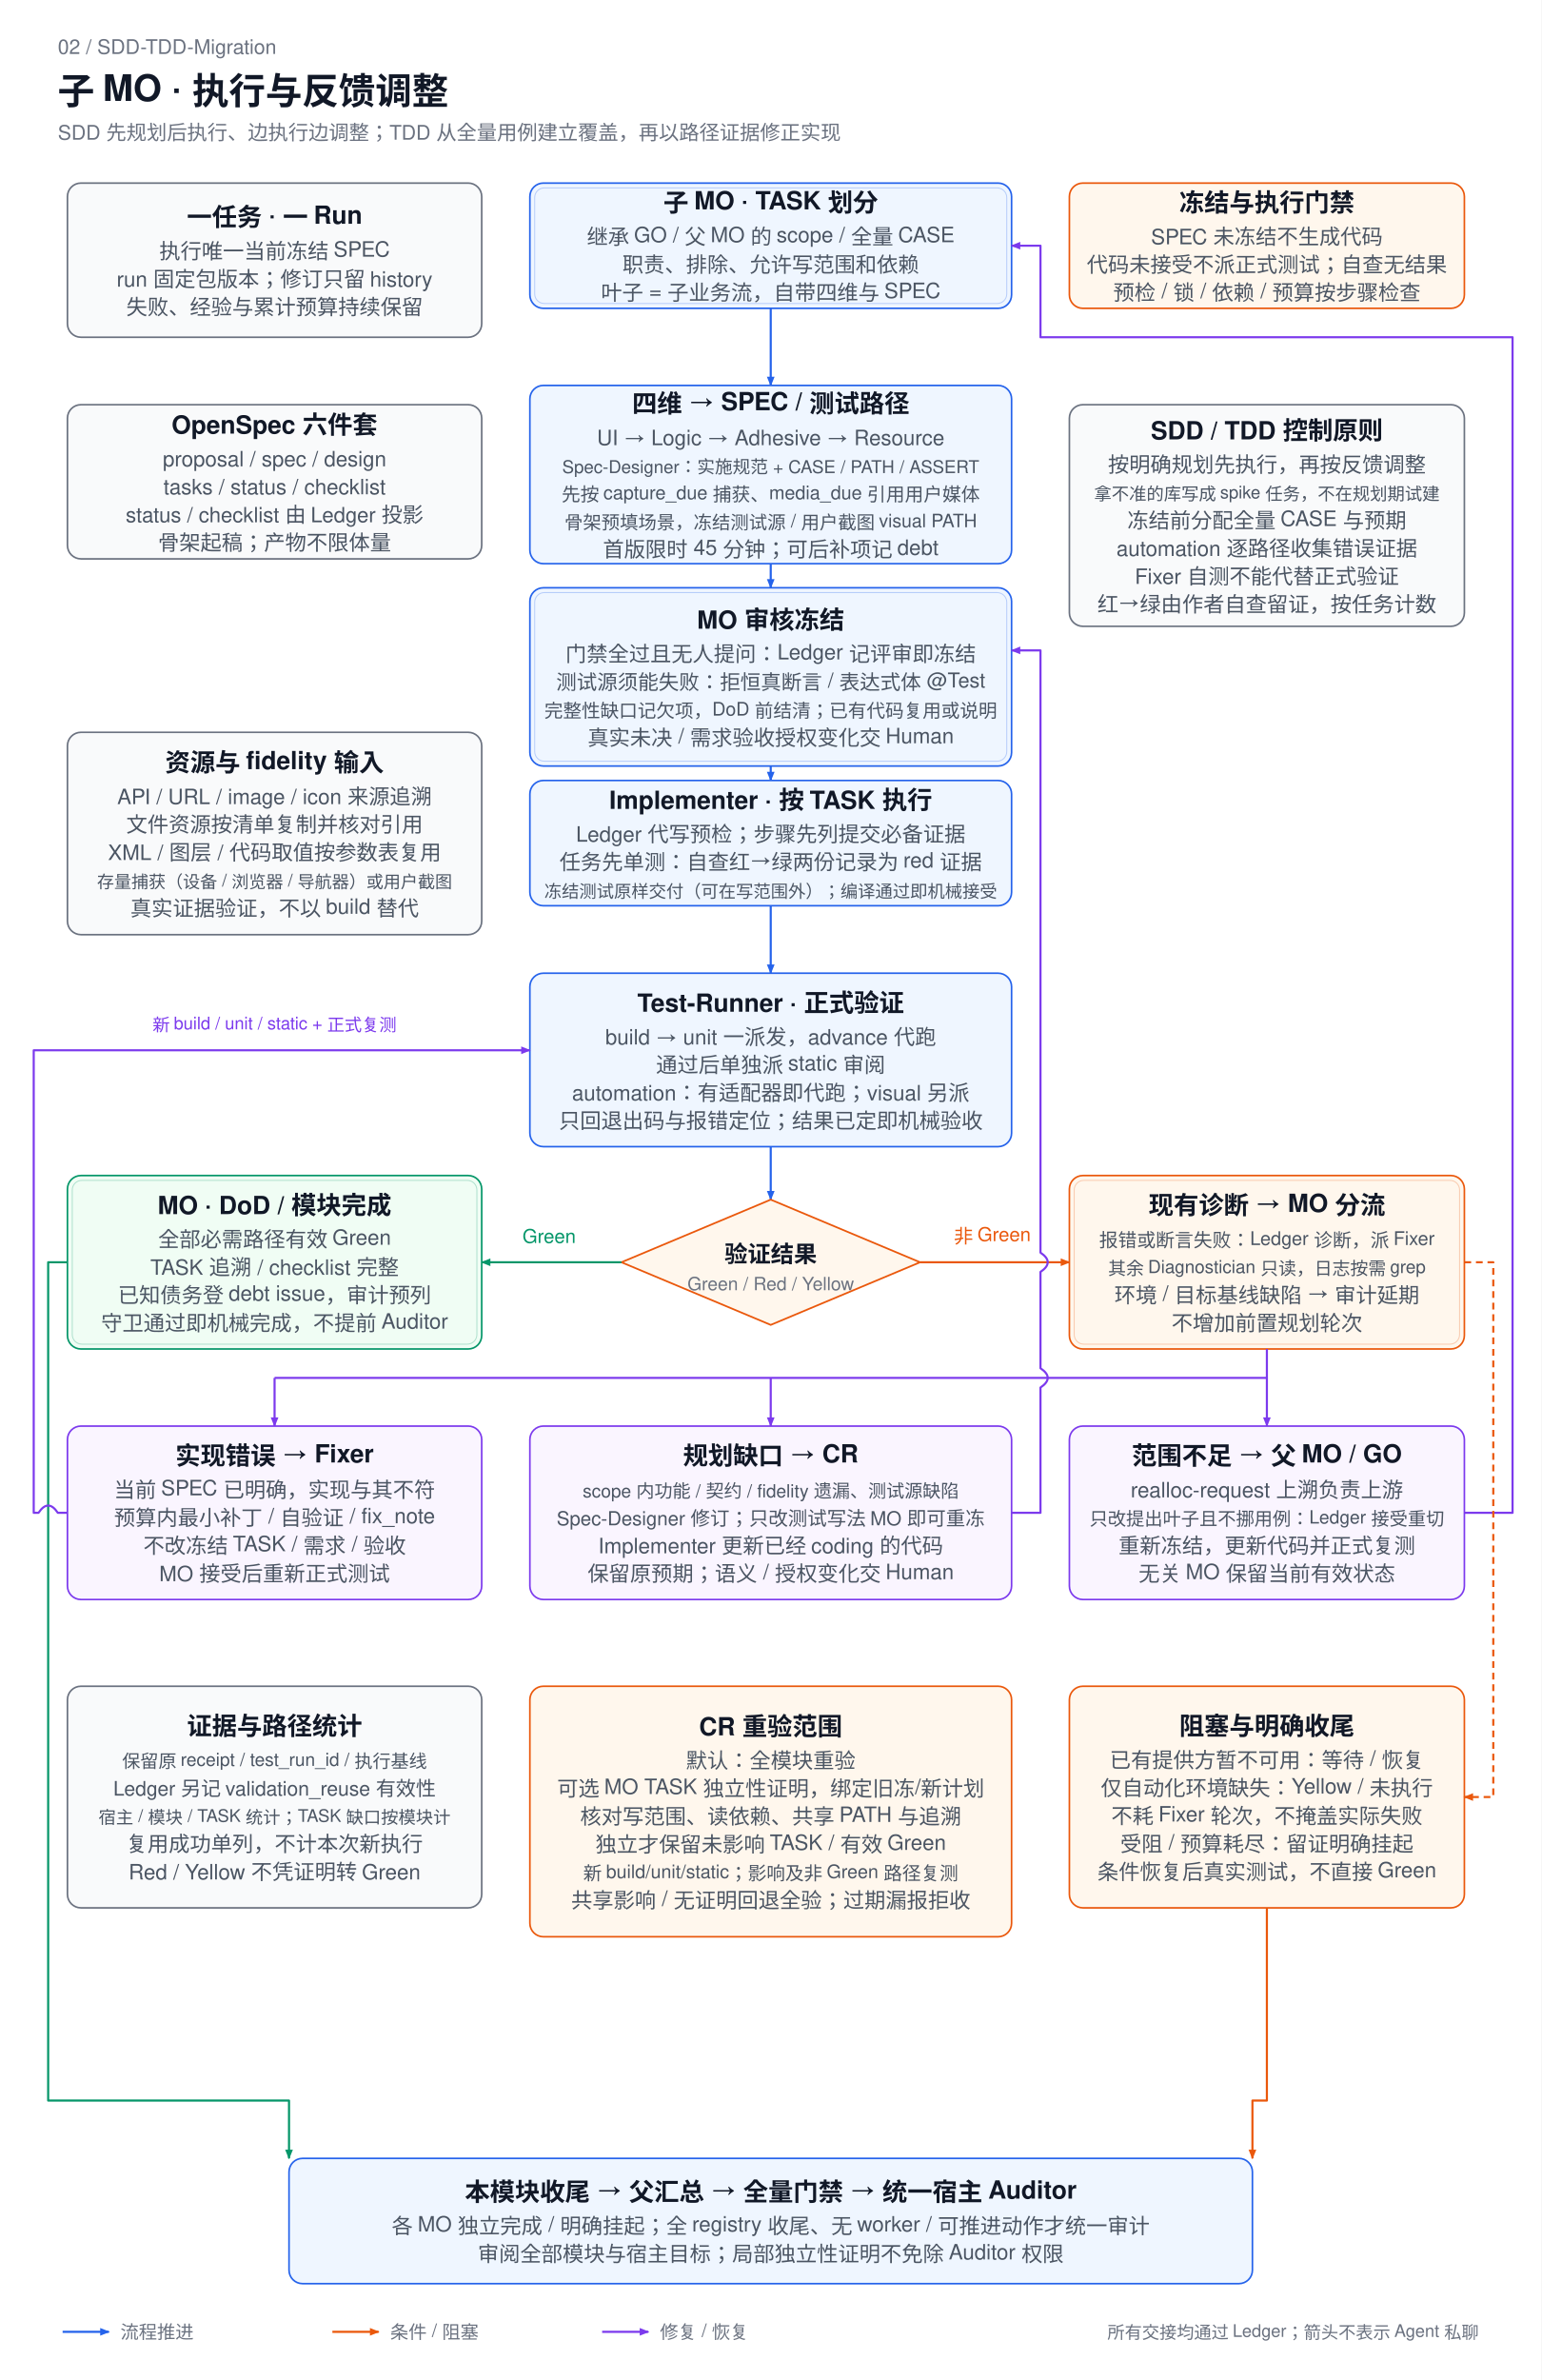
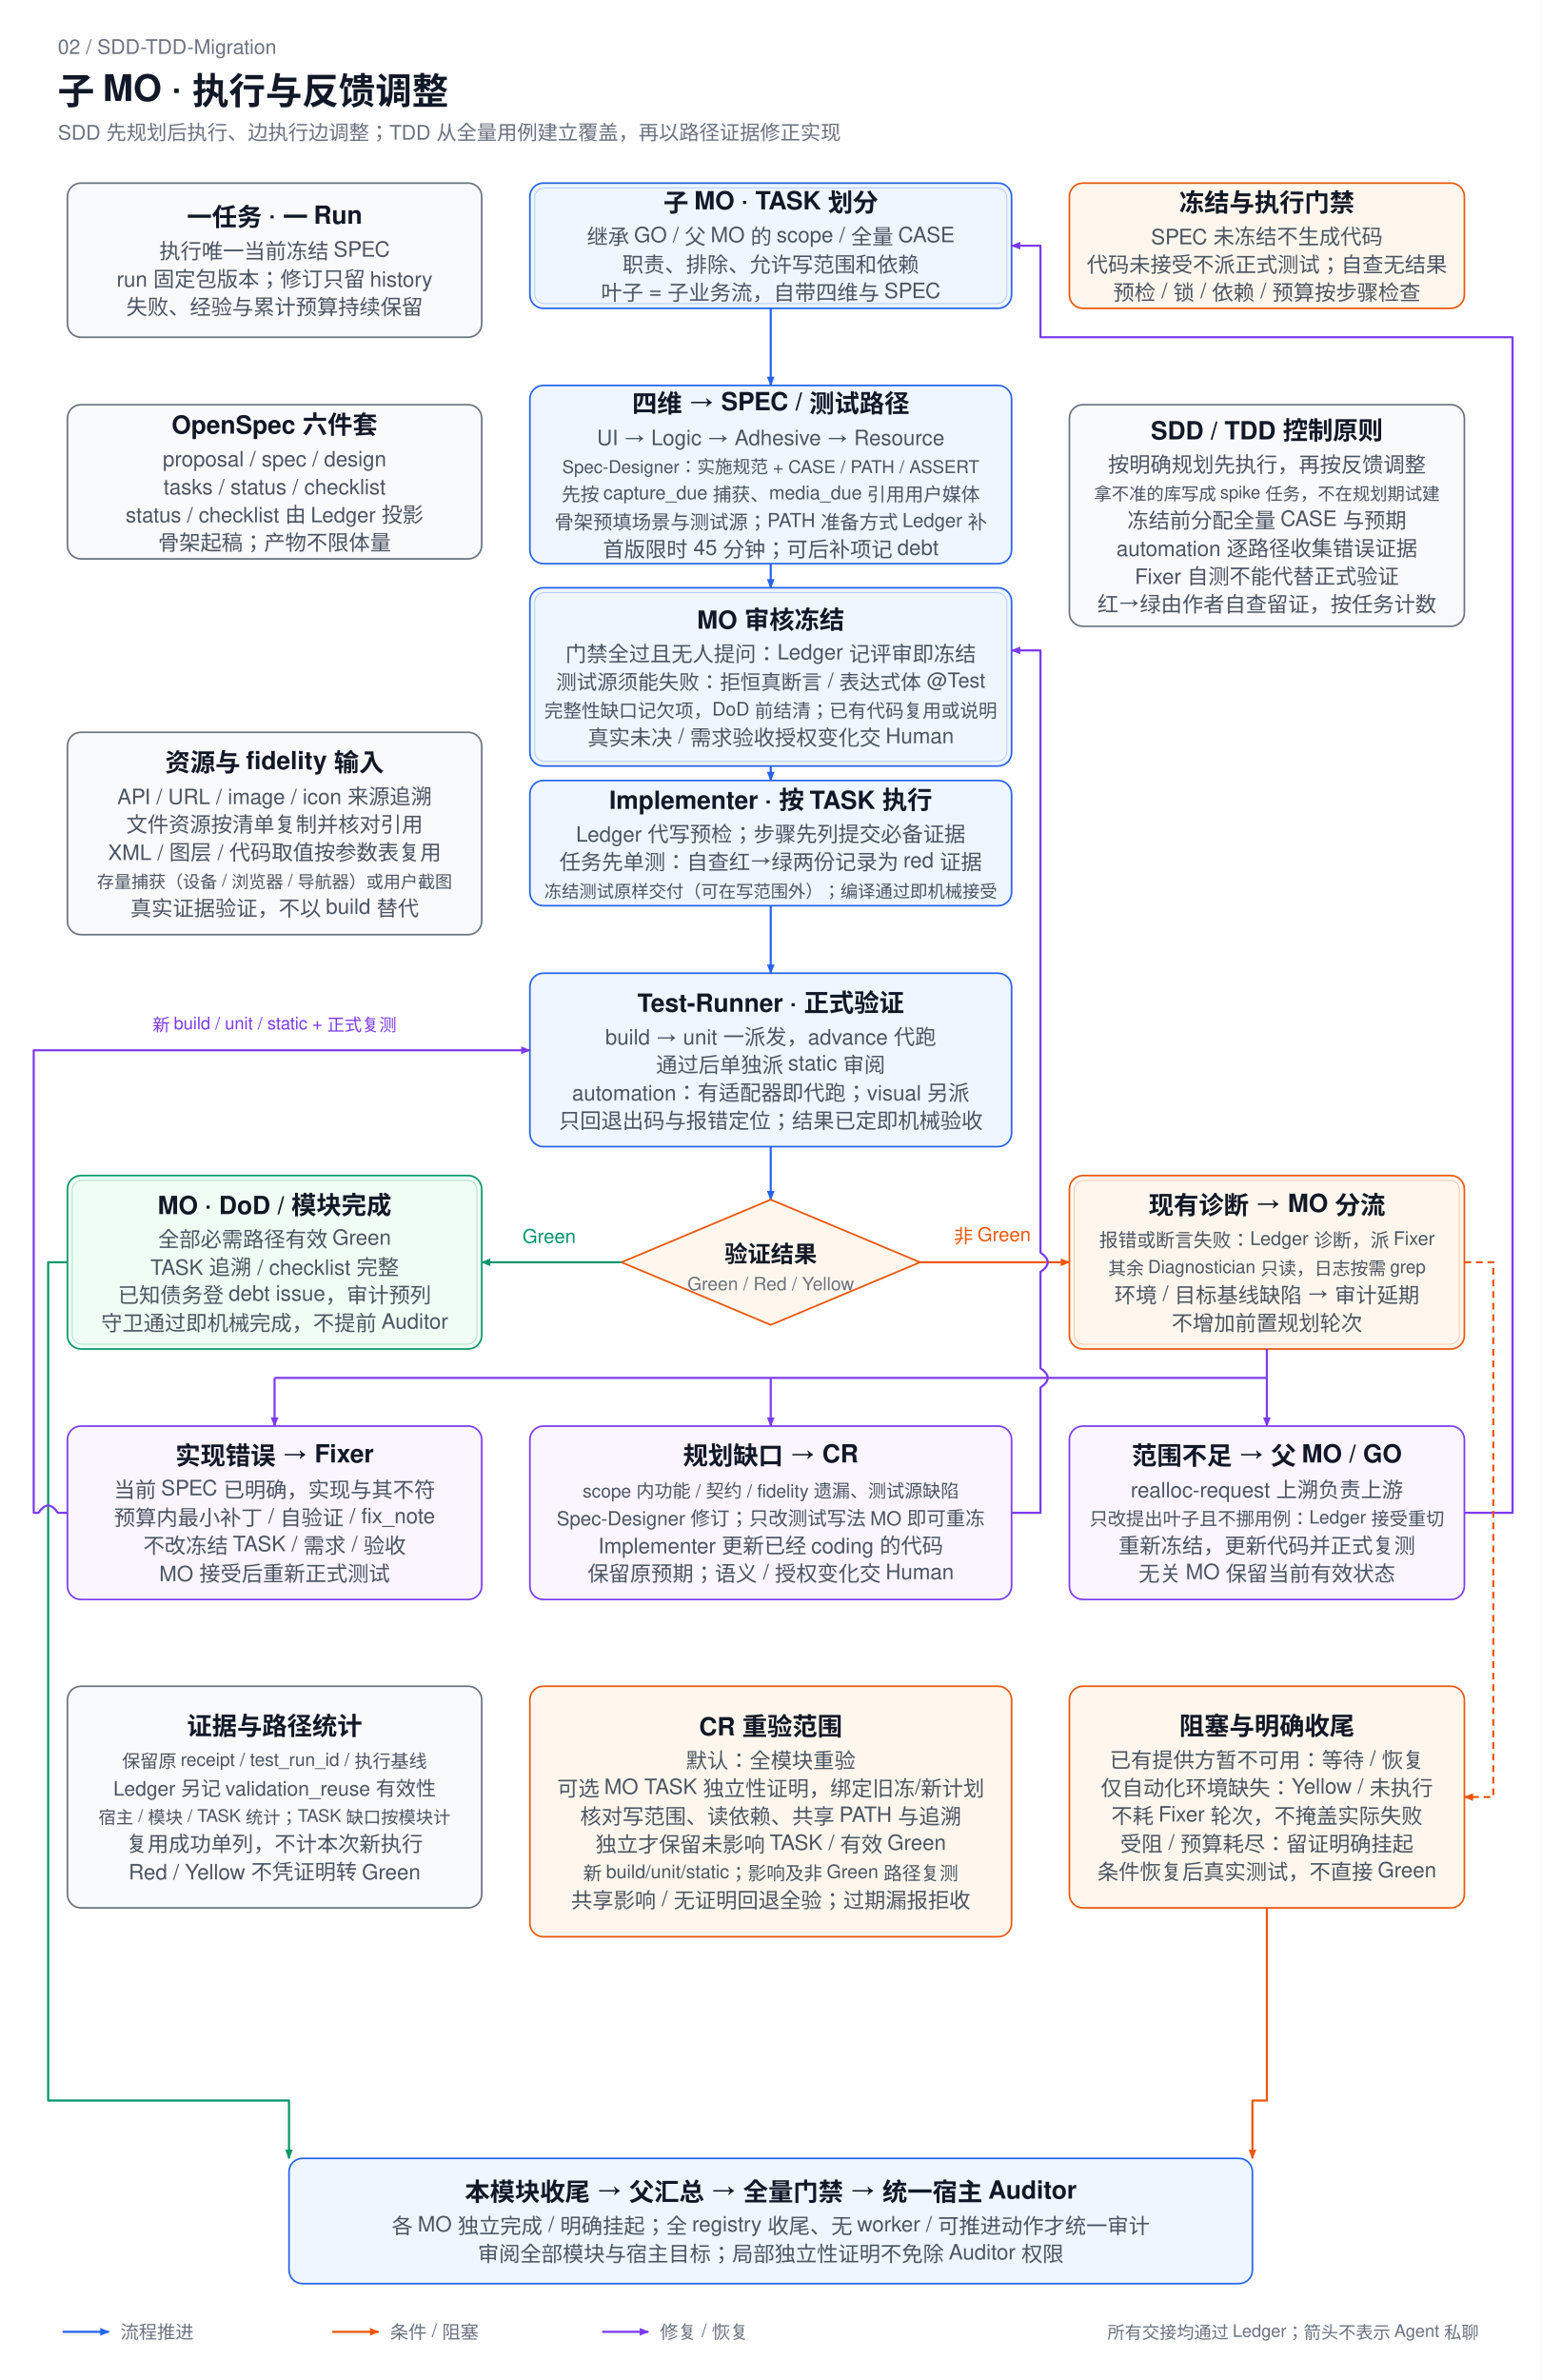
<svg xmlns="http://www.w3.org/2000/svg" width="1600" height="2470" viewBox="0 0 1600 2470" role="img" aria-labelledby="title desc">
  <style>text {font-family: "Helvetica Neue", Helvetica, Arial, "PingFang SC", "Microsoft YaHei", sans-serif;}</style>
  <defs>
    <marker id="arrow-blue" markerWidth="10" markerHeight="8" refX="9" refY="4" orient="auto" markerUnits="userSpaceOnUse">
      <path d="M0,0 L10,4 L0,8 Z" fill="#2563eb" />
    </marker>
    <marker id="arrow-orange" markerWidth="10" markerHeight="8" refX="9" refY="4" orient="auto" markerUnits="userSpaceOnUse">
      <path d="M0,0 L10,4 L0,8 Z" fill="#ea580c" />
    </marker>
    <marker id="arrow-green" markerWidth="10" markerHeight="8" refX="9" refY="4" orient="auto" markerUnits="userSpaceOnUse">
      <path d="M0,0 L10,4 L0,8 Z" fill="#059669" />
    </marker>
    <marker id="arrow-purple" markerWidth="10" markerHeight="8" refX="9" refY="4" orient="auto" markerUnits="userSpaceOnUse">
      <path d="M0,0 L10,4 L0,8 Z" fill="#7c3aed" />
    </marker>
    <marker id="arrow-gray" markerWidth="10" markerHeight="8" refX="9" refY="4" orient="auto" markerUnits="userSpaceOnUse">
      <path d="M0,0 L10,4 L0,8 Z" fill="#6b7280" />
    </marker>
  </defs>
  <rect width="1600" height="2470" fill="white" />
  <text x="60" y="56" font-size="21.00" fill="#6b7280" text-anchor="start" font-weight="400">02  /  SDD-TDD-Migration</text>
  <text x="60" y="108" font-size="38.00" fill="#111827" text-anchor="start" font-weight="700">子 MO · 执行与反馈调整</text>
  <text x="60" y="145" font-size="21.00" fill="#6b7280" text-anchor="start" font-weight="400">SDD 先规划后执行、边执行边调整；TDD 从全量用例建立覆盖，再以路径证据修正实现</text>
  <rect x="550" y="190" width="500" height="130" rx="14" fill="#eff6ff" stroke="#2563eb" stroke-width="1.7" />
  <rect x="555" y="195" width="490" height="120" rx="10" fill="none" stroke="#2563eb" stroke-opacity="0.28" />
  <text x="800.0" y="219.5" font-size="26.00" fill="#111827" text-anchor="middle" font-weight="650">子 MO · TASK 划分</text>
  <text x="800.0" y="253.5" font-size="22.00" fill="#4b5563" text-anchor="middle" font-weight="400">继承 GO / 父 MO 的 scope / 全量 CASE</text>
  <text x="800.0" y="282.5" font-size="22.00" fill="#4b5563" text-anchor="middle" font-weight="400">职责、排除、允许写范围和依赖</text>
  <text x="800.0" y="311.5" font-size="22.00" fill="#4b5563" text-anchor="middle" font-weight="400">叶子 = 子业务流，自带四维与 SPEC</text>
  <path d="M800,320 L800,400" fill="none" stroke="#2563eb" stroke-width="2.2" stroke-linejoin="round" marker-end="url(#arrow-blue)" />
  <rect x="550" y="400" width="500" height="185" rx="14" fill="#eff6ff" stroke="#2563eb" stroke-width="1.7" />
  <text x="800.0" y="428.0" font-size="26.00" fill="#111827" text-anchor="middle" font-weight="650">四维 → SPEC / 测试路径</text>
  <text x="800.0" y="462.0" font-size="22.00" fill="#4b5563" text-anchor="middle" font-weight="400">UI → Logic → Adhesive → Resource</text>
  <text x="800.0" y="491.0" font-size="18.42" fill="#4b5563" text-anchor="middle" font-weight="400">Spec-Designer：实施规范 + CASE / PATH / ASSERT</text>
  <text x="800.0" y="520.0" font-size="19.49" fill="#4b5563" text-anchor="middle" font-weight="400">先按 capture_due 捕获、media_due 引用用户媒体</text>
-   <text x="800.0" y="549.0" font-size="19.14" fill="#4b5563" text-anchor="middle" font-weight="400">骨架预填场景，冻结测试源 / 用户截图 visual PATH</text>
+   <text x="800.0" y="549.0" font-size="20.08" fill="#4b5563" text-anchor="middle" font-weight="400">骨架预填场景与测试源；PATH 准备方式 Ledger 补</text>
  <text x="800.0" y="578.0" font-size="22.00" fill="#4b5563" text-anchor="middle" font-weight="400">首版限时 45 分钟；可后补项记 debt</text>
  <path d="M800,585 L800,610" fill="none" stroke="#2563eb" stroke-width="2.2" stroke-linejoin="round" marker-end="url(#arrow-blue)" />
  <rect x="550" y="610" width="500" height="185" rx="14" fill="#eff6ff" stroke="#2563eb" stroke-width="1.7" />
  <rect x="555" y="615" width="490" height="175" rx="10" fill="none" stroke="#2563eb" stroke-opacity="0.28" />
  <text x="800.0" y="652.5" font-size="26.00" fill="#111827" text-anchor="middle" font-weight="650">MO 审核冻结</text>
  <text x="800.0" y="686.5" font-size="22.00" fill="#4b5563" text-anchor="middle" font-weight="400">门禁全过且无人提问：Ledger 记评审即冻结</text>
  <text x="800.0" y="715.5" font-size="21.24" fill="#4b5563" text-anchor="middle" font-weight="400">测试源须能失败：拒恒真断言 / 表达式体 @Test</text>
  <text x="800.0" y="744.5" font-size="19.36" fill="#4b5563" text-anchor="middle" font-weight="400">完整性缺口记欠项，DoD 前结清；已有代码复用或说明</text>
  <text x="800.0" y="773.5" font-size="22.00" fill="#4b5563" text-anchor="middle" font-weight="400">真实未决 / 需求验收授权变化交 Human</text>
  <path d="M800,795 L800,810" fill="none" stroke="#2563eb" stroke-width="2.2" stroke-linejoin="round" marker-end="url(#arrow-blue)" />
  <rect x="550" y="810" width="500" height="130" rx="14" fill="#eff6ff" stroke="#2563eb" stroke-width="1.7" />
  <text x="800.0" y="839.5" font-size="26.00" fill="#111827" text-anchor="middle" font-weight="650">Implementer · 按 TASK 执行</text>
  <text x="800.0" y="873.5" font-size="22.00" fill="#4b5563" text-anchor="middle" font-weight="400">Ledger 代写预检；步骤先列提交必备证据</text>
  <text x="800.0" y="902.5" font-size="22.00" fill="#4b5563" text-anchor="middle" font-weight="400">任务先单测：自查红→绿两份记录为 red 证据</text>
  <text x="800.0" y="931.5" font-size="18.08" fill="#4b5563" text-anchor="middle" font-weight="400">冻结测试原样交付（可在写范围外）；编译通过即机械接受</text>
  <path d="M800,940 L800,1010" fill="none" stroke="#2563eb" stroke-width="2.2" stroke-linejoin="round" marker-end="url(#arrow-blue)" />
  <rect x="550" y="1010" width="500" height="180" rx="14" fill="#eff6ff" stroke="#2563eb" stroke-width="1.7" />
  <text x="800.0" y="1050.0" font-size="26.00" fill="#111827" text-anchor="middle" font-weight="650">Test-Runner · 正式验证</text>
  <text x="800.0" y="1084.0" font-size="22.00" fill="#4b5563" text-anchor="middle" font-weight="400">build → unit 一派发，advance 代跑</text>
  <text x="800.0" y="1113.0" font-size="22.00" fill="#4b5563" text-anchor="middle" font-weight="400">通过后单独派 static 审阅</text>
  <text x="800.0" y="1142.0" font-size="22.00" fill="#4b5563" text-anchor="middle" font-weight="400">automation：有适配器即代跑；visual 另派</text>
  <text x="800.0" y="1171.0" font-size="22.00" fill="#4b5563" text-anchor="middle" font-weight="400">只回退出码与报错定位；结果已定即机械验收</text>
  <path d="M800,1190 L800,1245" fill="none" stroke="#2563eb" stroke-width="2.2" stroke-linejoin="round" marker-end="url(#arrow-blue)" />
  <path d="M800,1245.0 L955.0,1310 L800,1375.0 L645.0,1310 Z" fill="#fff7ed" stroke="#ea580c" stroke-width="1.8" />
  <text x="800" y="1310" font-size="24.00" fill="#111827" text-anchor="middle" font-weight="650">验证结果</text>
  <text x="800" y="1339" font-size="19.00" fill="#6b7280" text-anchor="middle" font-weight="400">Green / Red / Yellow</text>
  <path d="M645,1310 L500,1310" fill="none" stroke="#059669" stroke-width="2.2" stroke-linejoin="round" marker-end="url(#arrow-green)" />
  <rect x="532.5" y="1270" width="75.0" height="29" rx="4" fill="white" opacity="0.97" />
  <text x="570" y="1290" font-size="20.00" fill="#059669" text-anchor="middle" font-weight="400">Green</text>
  <rect x="70" y="1220" width="430" height="180" rx="14" fill="#f0fdf4" stroke="#059669" stroke-width="1.7" />
  <rect x="75" y="1225" width="420" height="170" rx="10" fill="none" stroke="#059669" stroke-opacity="0.28" />
  <text x="285.0" y="1260.0" font-size="26.00" fill="#111827" text-anchor="middle" font-weight="650">MO · DoD / 模块完成</text>
  <text x="285.0" y="1294.0" font-size="22.00" fill="#4b5563" text-anchor="middle" font-weight="400">全部必需路径有效 Green</text>
  <text x="285.0" y="1323.0" font-size="22.00" fill="#4b5563" text-anchor="middle" font-weight="400">TASK 追溯 / checklist 完整</text>
  <text x="285.0" y="1352.0" font-size="22.00" fill="#4b5563" text-anchor="middle" font-weight="400">已知债务登 debt issue，审计预列</text>
  <text x="285.0" y="1381.0" font-size="22.00" fill="#4b5563" text-anchor="middle" font-weight="400">守卫通过即机械完成，不提前 Auditor</text>
  <path d="M70,1310 L50,1310 L50,2180 L300,2180 L300,2240" fill="none" stroke="#059669" stroke-width="2.2" stroke-linejoin="round" marker-end="url(#arrow-green)" />
  <path d="M955,1310 L1110,1310" fill="none" stroke="#ea580c" stroke-width="2.2" stroke-linejoin="round" marker-end="url(#arrow-orange)" />
  <rect x="976.8" y="1270" width="106.4" height="29" rx="4" fill="white" opacity="0.97" />
  <text x="1030" y="1290" font-size="20.00" fill="#ea580c" text-anchor="middle" font-weight="400">非 Green</text>
  <rect x="1110" y="1220" width="410" height="180" rx="14" fill="#fff7ed" stroke="#ea580c" stroke-width="1.7" />
  <rect x="1115" y="1225" width="400" height="170" rx="10" fill="none" stroke="#ea580c" stroke-opacity="0.28" />
  <text x="1315.0" y="1260.0" font-size="26.00" fill="#111827" text-anchor="middle" font-weight="650">现有诊断 → MO 分流</text>
  <text x="1315.0" y="1294.0" font-size="19.58" fill="#4b5563" text-anchor="middle" font-weight="400">报错或断言失败：Ledger 诊断，派 Fixer</text>
  <text x="1315.0" y="1323.0" font-size="18.63" fill="#4b5563" text-anchor="middle" font-weight="400">其余 Diagnostician 只读，日志按需 grep</text>
  <text x="1315.0" y="1352.0" font-size="22.00" fill="#4b5563" text-anchor="middle" font-weight="400">环境 / 目标基线缺陷 → 审计延期</text>
  <text x="1315.0" y="1381.0" font-size="22.00" fill="#4b5563" text-anchor="middle" font-weight="400">不增加前置规划轮次</text>
  <path d="M1315,1400 L1315,1430 L285,1430" fill="none" stroke="#7c3aed" stroke-width="2.2" stroke-linejoin="round" />
  <path d="M285,1430 L285,1480" fill="none" stroke="#7c3aed" stroke-width="2.2" stroke-linejoin="round" marker-end="url(#arrow-purple)" />
  <path d="M800,1430 L800,1480" fill="none" stroke="#7c3aed" stroke-width="2.2" stroke-linejoin="round" marker-end="url(#arrow-purple)" />
  <path d="M1315,1430 L1315,1480" fill="none" stroke="#7c3aed" stroke-width="2.2" stroke-linejoin="round" marker-end="url(#arrow-purple)" />
  <rect x="70" y="1480" width="430" height="180" rx="14" fill="#faf5ff" stroke="#7c3aed" stroke-width="1.7" />
  <text x="285.0" y="1520.0" font-size="26.00" fill="#111827" text-anchor="middle" font-weight="650">实现错误 → Fixer</text>
  <text x="285.0" y="1554.0" font-size="22.00" fill="#4b5563" text-anchor="middle" font-weight="400">当前 SPEC 已明确，实现与其不符</text>
  <text x="285.0" y="1583.0" font-size="22.00" fill="#4b5563" text-anchor="middle" font-weight="400">预算内最小补丁 / 自验证 / fix_note</text>
  <text x="285.0" y="1612.0" font-size="22.00" fill="#4b5563" text-anchor="middle" font-weight="400">不改冻结 TASK / 需求 / 验收</text>
  <text x="285.0" y="1641.0" font-size="22.00" fill="#4b5563" text-anchor="middle" font-weight="400">MO 接受后重新正式测试</text>
  <path d="M70,1570 L60,1570 Q50,1555 40,1570 L35,1570 L35,1090 L550,1090" fill="none" stroke="#7c3aed" stroke-width="2.2" stroke-linejoin="round" marker-end="url(#arrow-purple)" />
  <rect x="102.75" y="1052" width="364.5" height="27" rx="4" fill="white" opacity="0.97" />
  <text x="285" y="1070" font-size="18.00" fill="#7c3aed" text-anchor="middle" font-weight="400">新 build / unit / static + 正式复测</text>
  <rect x="550" y="1480" width="500" height="180" rx="14" fill="#faf5ff" stroke="#7c3aed" stroke-width="1.7" />
  <text x="800.0" y="1520.0" font-size="26.00" fill="#111827" text-anchor="middle" font-weight="650">规划缺口 → CR</text>
  <text x="800.0" y="1554.0" font-size="18.82" fill="#4b5563" text-anchor="middle" font-weight="400">scope 内功能 / 契约 / fidelity 遗漏、测试源缺陷</text>
  <text x="800.0" y="1583.0" font-size="20.21" fill="#4b5563" text-anchor="middle" font-weight="400">Spec-Designer 修订；只改测试写法 MO 即可重冻</text>
  <text x="800.0" y="1612.0" font-size="22.00" fill="#4b5563" text-anchor="middle" font-weight="400">Implementer 更新已经 coding 的代码</text>
  <text x="800.0" y="1641.0" font-size="22.00" fill="#4b5563" text-anchor="middle" font-weight="400">保留原预期；语义 / 授权变化交 Human</text>
  <path d="M1050,1570 L1080,1570 L1080,1440 Q1095,1430 1080,1420 L1080,1320 Q1095,1310 1080,1300 L1080,675 L1050,675" fill="none" stroke="#7c3aed" stroke-width="2.2" stroke-linejoin="round" marker-end="url(#arrow-purple)" />
  <rect x="1110" y="1480" width="410" height="180" rx="14" fill="#faf5ff" stroke="#7c3aed" stroke-width="1.7" />
  <text x="1315.0" y="1520.0" font-size="26.00" fill="#111827" text-anchor="middle" font-weight="650">范围不足 → 父 MO / GO</text>
  <text x="1315.0" y="1554.0" font-size="22.00" fill="#4b5563" text-anchor="middle" font-weight="400">realloc-request 上溯负责上游</text>
  <text x="1315.0" y="1583.0" font-size="19.01" fill="#4b5563" text-anchor="middle" font-weight="400">只改提出叶子且不挪用例：Ledger 接受重切</text>
  <text x="1315.0" y="1612.0" font-size="22.00" fill="#4b5563" text-anchor="middle" font-weight="400">重新冻结，更新代码并正式复测</text>
  <text x="1315.0" y="1641.0" font-size="22.00" fill="#4b5563" text-anchor="middle" font-weight="400">无关 MO 保留当前有效状态</text>
  <path d="M1520,1570 L1570,1570 L1570,350 L1080,350 L1080,255 L1050,255" fill="none" stroke="#7c3aed" stroke-width="2.2" stroke-linejoin="round" marker-end="url(#arrow-purple)" />
  <rect x="550" y="1750" width="500" height="260" rx="14" fill="#fff7ed" stroke="#ea580c" stroke-width="1.7" />
  <text x="800.0" y="1801.0" font-size="26.00" fill="#111827" text-anchor="middle" font-weight="650">CR 重验范围</text>
  <text x="800.0" y="1835.0" font-size="22.00" fill="#4b5563" text-anchor="middle" font-weight="400">默认：全模块重验</text>
  <text x="800.0" y="1864.0" font-size="22.00" fill="#4b5563" text-anchor="middle" font-weight="400">可选 MO TASK 独立性证明，绑定旧冻/新计划</text>
  <text x="800.0" y="1893.0" font-size="22.00" fill="#4b5563" text-anchor="middle" font-weight="400">核对写范围、读依赖、共享 PATH 与追溯</text>
  <text x="800.0" y="1922.0" font-size="22.00" fill="#4b5563" text-anchor="middle" font-weight="400">独立才保留未影响 TASK / 有效 Green</text>
  <text x="800.0" y="1951.0" font-size="19.38" fill="#4b5563" text-anchor="middle" font-weight="400">新 build/unit/static；影响及非 Green 路径复测</text>
  <text x="800.0" y="1980.0" font-size="22.00" fill="#4b5563" text-anchor="middle" font-weight="400">共享影响 / 无证明回退全验；过期漏报拒收</text>
  <rect x="70" y="1750" width="430" height="230" rx="14" fill="#f9fafb" stroke="#6b7280" stroke-width="1.7" />
  <text x="285.0" y="1800.5" font-size="26.00" fill="#111827" text-anchor="middle" font-weight="650">证据与路径统计</text>
  <text x="285.0" y="1834.5" font-size="18.82" fill="#4b5563" text-anchor="middle" font-weight="400">保留原 receipt / test_run_id / 执行基线</text>
  <text x="285.0" y="1863.5" font-size="20.78" fill="#4b5563" text-anchor="middle" font-weight="400">Ledger 另记 validation_reuse 有效性</text>
  <text x="285.0" y="1892.5" font-size="18.08" fill="#4b5563" text-anchor="middle" font-weight="400">宿主 / 模块 / TASK 统计；TASK 缺口按模块计</text>
  <text x="285.0" y="1921.5" font-size="22.00" fill="#4b5563" text-anchor="middle" font-weight="400">复用成功单列，不计本次新执行</text>
  <text x="285.0" y="1950.5" font-size="22.00" fill="#4b5563" text-anchor="middle" font-weight="400">Red / Yellow 不凭证明转 Green</text>
  <rect x="1110" y="1750" width="410" height="230" rx="14" fill="#fff7ed" stroke="#ea580c" stroke-width="1.7" />
  <text x="1315.0" y="1800.5" font-size="26.00" fill="#111827" text-anchor="middle" font-weight="650">阻塞与明确收尾</text>
  <text x="1315.0" y="1834.5" font-size="22.00" fill="#4b5563" text-anchor="middle" font-weight="400">已有提供方暂不可用：等待 / 恢复</text>
  <text x="1315.0" y="1863.5" font-size="22.00" fill="#4b5563" text-anchor="middle" font-weight="400">仅自动化环境缺失：Yellow / 未执行</text>
  <text x="1315.0" y="1892.5" font-size="22.00" fill="#4b5563" text-anchor="middle" font-weight="400">不耗 Fixer 轮次，不掩盖实际失败</text>
  <text x="1315.0" y="1921.5" font-size="22.00" fill="#4b5563" text-anchor="middle" font-weight="400">受阻 / 预算耗尽：留证明确挂起</text>
  <text x="1315.0" y="1950.5" font-size="22.00" fill="#4b5563" text-anchor="middle" font-weight="400">条件恢复后真实测试，不直接 Green</text>
  <path d="M1520,1310 L1550,1310 L1550,1865 L1520,1865" fill="none" stroke="#ea580c" stroke-width="2.2" stroke-linejoin="round" stroke-dasharray="7 5" marker-end="url(#arrow-orange)" />
  <path d="M1315,1980 L1315,2180 L1300,2180 L1300,2240" fill="none" stroke="#ea580c" stroke-width="2.2" stroke-linejoin="round" marker-end="url(#arrow-orange)" />
  <rect x="300" y="2240" width="1000" height="130" rx="14" fill="#eff6ff" stroke="#2563eb" stroke-width="1.7" />
  <text x="800.0" y="2284.0" font-size="26.00" fill="#111827" text-anchor="middle" font-weight="650">本模块收尾 → 父汇总 → 全量门禁 → 统一宿主 Auditor</text>
  <text x="800.0" y="2318.0" font-size="22.00" fill="#4b5563" text-anchor="middle" font-weight="400">各 MO 独立完成 / 明确挂起；全 registry 收尾、无 worker / 可推进动作才统一审计</text>
  <text x="800.0" y="2347.0" font-size="22.00" fill="#4b5563" text-anchor="middle" font-weight="400">审阅全部模块与宿主目标；局部独立性证明不免除 Auditor 权限</text>
  <rect x="70" y="190" width="430" height="160" rx="14" fill="#f9fafb" stroke="#6b7280" stroke-width="1.7" />
  <text x="285.0" y="234.5" font-size="26.00" fill="#111827" text-anchor="middle" font-weight="650">一任务 · 一 Run</text>
  <text x="285.0" y="268.5" font-size="22.00" fill="#4b5563" text-anchor="middle" font-weight="400">执行唯一当前冻结 SPEC</text>
  <text x="285.0" y="297.5" font-size="22.00" fill="#4b5563" text-anchor="middle" font-weight="400">run 固定包版本；修订只留 history</text>
  <text x="285.0" y="326.5" font-size="22.00" fill="#4b5563" text-anchor="middle" font-weight="400">失败、经验与累计预算持续保留</text>
  <rect x="70" y="420" width="430" height="160" rx="14" fill="#f9fafb" stroke="#6b7280" stroke-width="1.7" />
  <text x="285.0" y="450.0" font-size="26.00" fill="#111827" text-anchor="middle" font-weight="650">OpenSpec 六件套</text>
  <text x="285.0" y="484.0" font-size="22.00" fill="#4b5563" text-anchor="middle" font-weight="400">proposal / spec / design</text>
  <text x="285.0" y="513.0" font-size="22.00" fill="#4b5563" text-anchor="middle" font-weight="400">tasks / status / checklist</text>
  <text x="285.0" y="542.0" font-size="21.75" fill="#4b5563" text-anchor="middle" font-weight="400">status / checklist 由 Ledger 投影</text>
  <text x="285.0" y="571.0" font-size="22.00" fill="#4b5563" text-anchor="middle" font-weight="400">骨架起稿；产物不限体量</text>
  <rect x="70" y="760" width="430" height="210" rx="14" fill="#f9fafb" stroke="#6b7280" stroke-width="1.7" />
  <text x="285.0" y="800.5" font-size="26.00" fill="#111827" text-anchor="middle" font-weight="650">资源与 fidelity 输入</text>
  <text x="285.0" y="834.5" font-size="21.92" fill="#4b5563" text-anchor="middle" font-weight="400">API / URL / image / icon 来源追溯</text>
  <text x="285.0" y="863.5" font-size="22.00" fill="#4b5563" text-anchor="middle" font-weight="400">文件资源按清单复制并核对引用</text>
  <text x="285.0" y="892.5" font-size="22.00" fill="#4b5563" text-anchor="middle" font-weight="400">XML / 图层 / 代码取值按参数表复用</text>
  <text x="285.0" y="921.5" font-size="17.84" fill="#4b5563" text-anchor="middle" font-weight="400">存量捕获（设备 / 浏览器 / 导航器）或用户截图</text>
  <text x="285.0" y="950.5" font-size="22.00" fill="#4b5563" text-anchor="middle" font-weight="400">真实证据验证，不以 build 替代</text>
  <rect x="1110" y="190" width="410" height="130" rx="14" fill="#fff7ed" stroke="#ea580c" stroke-width="1.7" />
  <text x="1315.0" y="219.5" font-size="26.00" fill="#111827" text-anchor="middle" font-weight="650">冻结与执行门禁</text>
  <text x="1315.0" y="253.5" font-size="22.00" fill="#4b5563" text-anchor="middle" font-weight="400">SPEC 未冻结不生成代码</text>
  <text x="1315.0" y="282.5" font-size="22.00" fill="#4b5563" text-anchor="middle" font-weight="400">代码未接受不派正式测试；自查无结果</text>
  <text x="1315.0" y="311.5" font-size="22.00" fill="#4b5563" text-anchor="middle" font-weight="400">预检 / 锁 / 依赖 / 预算按步骤检查</text>
  <rect x="1110" y="420" width="410" height="230" rx="14" fill="#f9fafb" stroke="#6b7280" stroke-width="1.7" />
  <text x="1315.0" y="456.0" font-size="26.00" fill="#111827" text-anchor="middle" font-weight="650">SDD / TDD 控制原则</text>
  <text x="1315.0" y="490.0" font-size="22.00" fill="#4b5563" text-anchor="middle" font-weight="400">按明确规划先执行，再按反馈调整</text>
  <text x="1315.0" y="519.0" font-size="18.10" fill="#4b5563" text-anchor="middle" font-weight="400">拿不准的库写成 spike 任务，不在规划期试建</text>
  <text x="1315.0" y="548.0" font-size="22.00" fill="#4b5563" text-anchor="middle" font-weight="400">冻结前分配全量 CASE 与预期</text>
  <text x="1315.0" y="577.0" font-size="22.00" fill="#4b5563" text-anchor="middle" font-weight="400">automation 逐路径收集错误证据</text>
  <text x="1315.0" y="606.0" font-size="22.00" fill="#4b5563" text-anchor="middle" font-weight="400">Fixer 自测不能代替正式验证</text>
  <text x="1315.0" y="635.0" font-size="22.00" fill="#4b5563" text-anchor="middle" font-weight="400">红→绿由作者自查留证，按任务计数</text>
  <path d="M65,2420 L113,2420" fill="none" stroke="#2563eb" stroke-width="2.2" stroke-linejoin="round" marker-end="url(#arrow-blue)" />
  <text x="125" y="2427" font-size="19.00" fill="#6b7280" text-anchor="start" font-weight="400">流程推进</text>
  <path d="M345,2420 L393,2420" fill="none" stroke="#ea580c" stroke-width="2.2" stroke-linejoin="round" marker-end="url(#arrow-orange)" />
  <text x="405" y="2427" font-size="19.00" fill="#6b7280" text-anchor="start" font-weight="400">条件 / 阻塞</text>
  <path d="M625,2420 L673,2420" fill="none" stroke="#7c3aed" stroke-width="2.2" stroke-linejoin="round" marker-end="url(#arrow-purple)" />
  <text x="685" y="2427" font-size="19.00" fill="#6b7280" text-anchor="start" font-weight="400">修复 / 恢复</text>
  <text x="1535" y="2427" font-size="18.00" fill="#6b7280" text-anchor="end" font-weight="400">所有交接均通过 Ledger；箭头不表示 Agent 私聊</text>
</svg>
